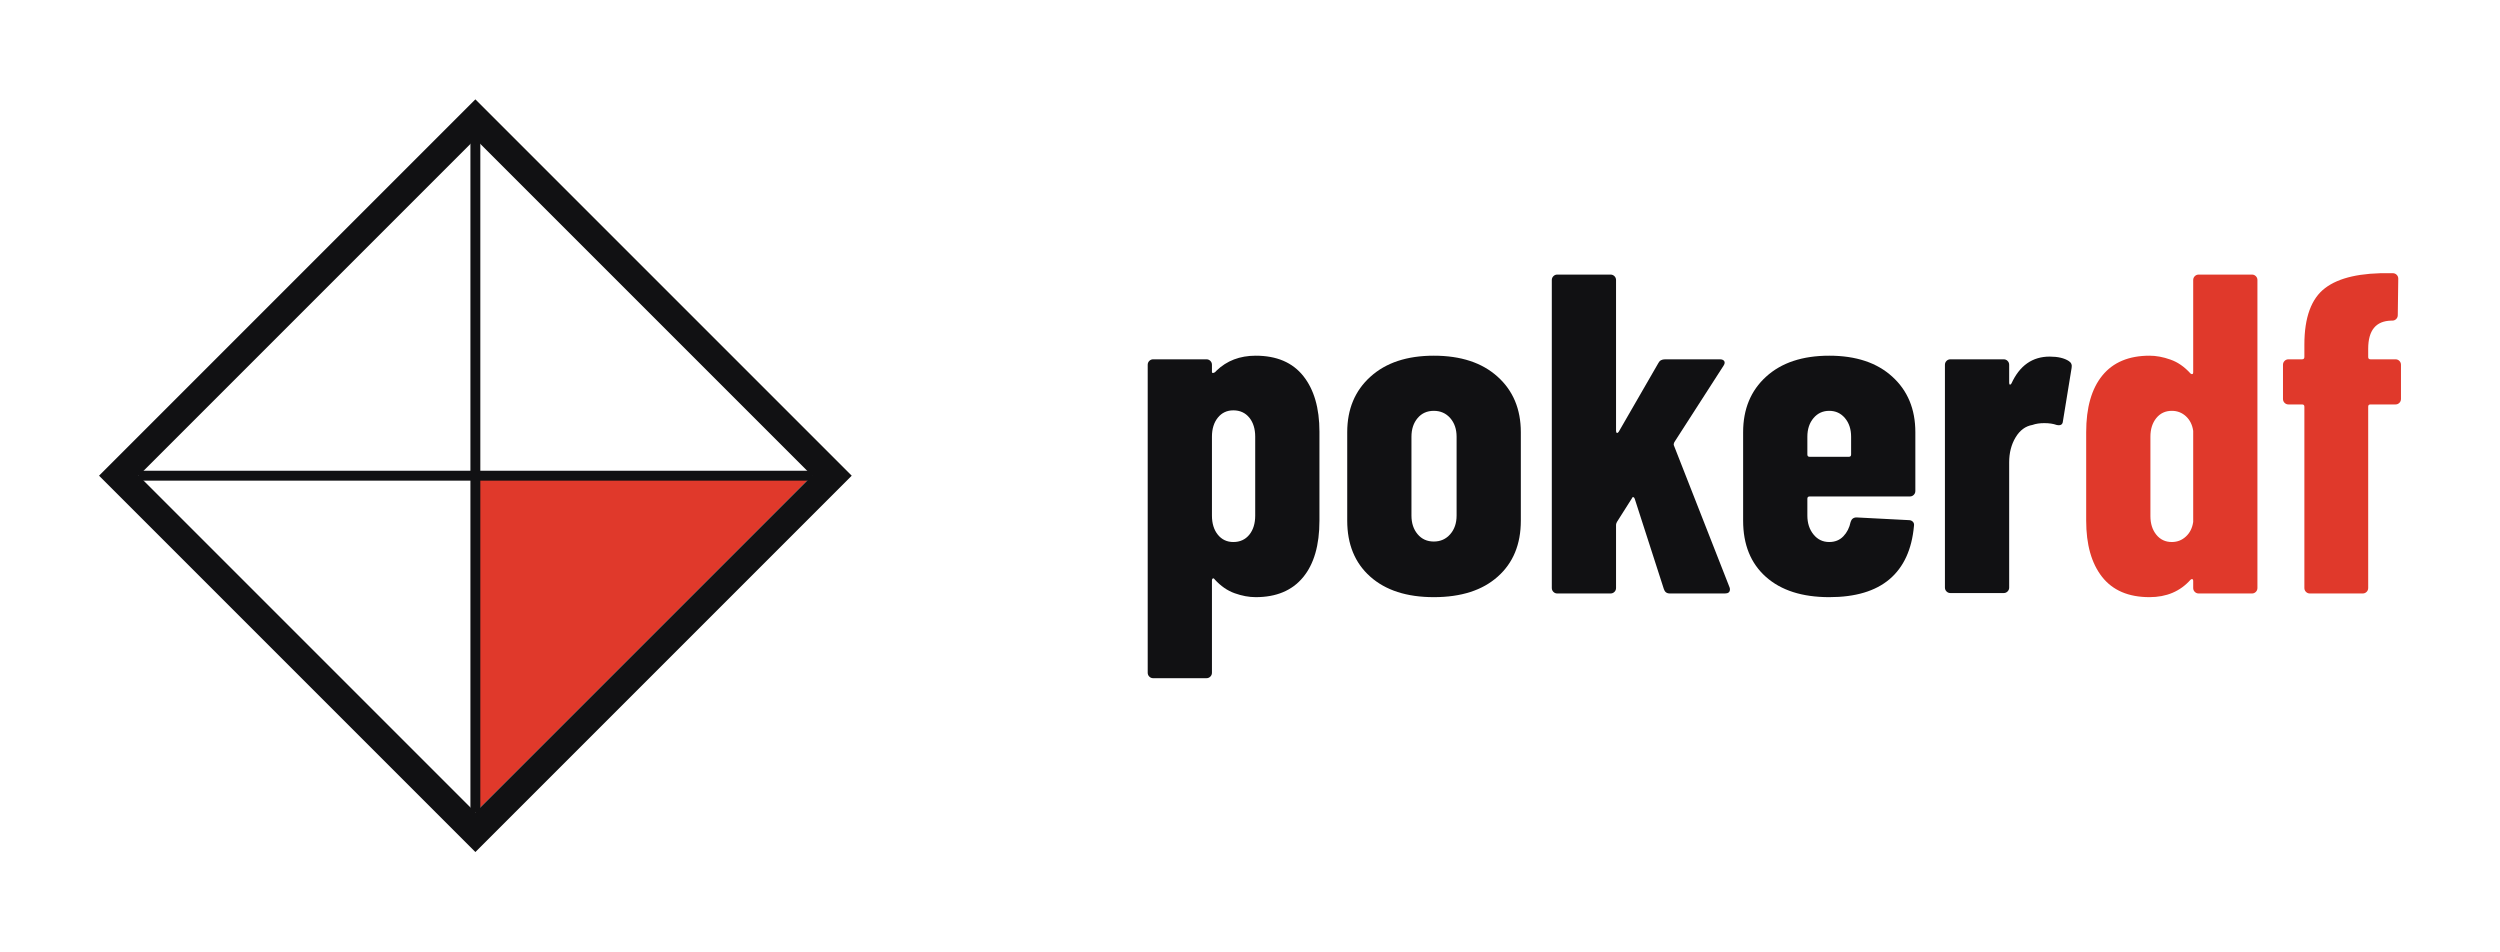
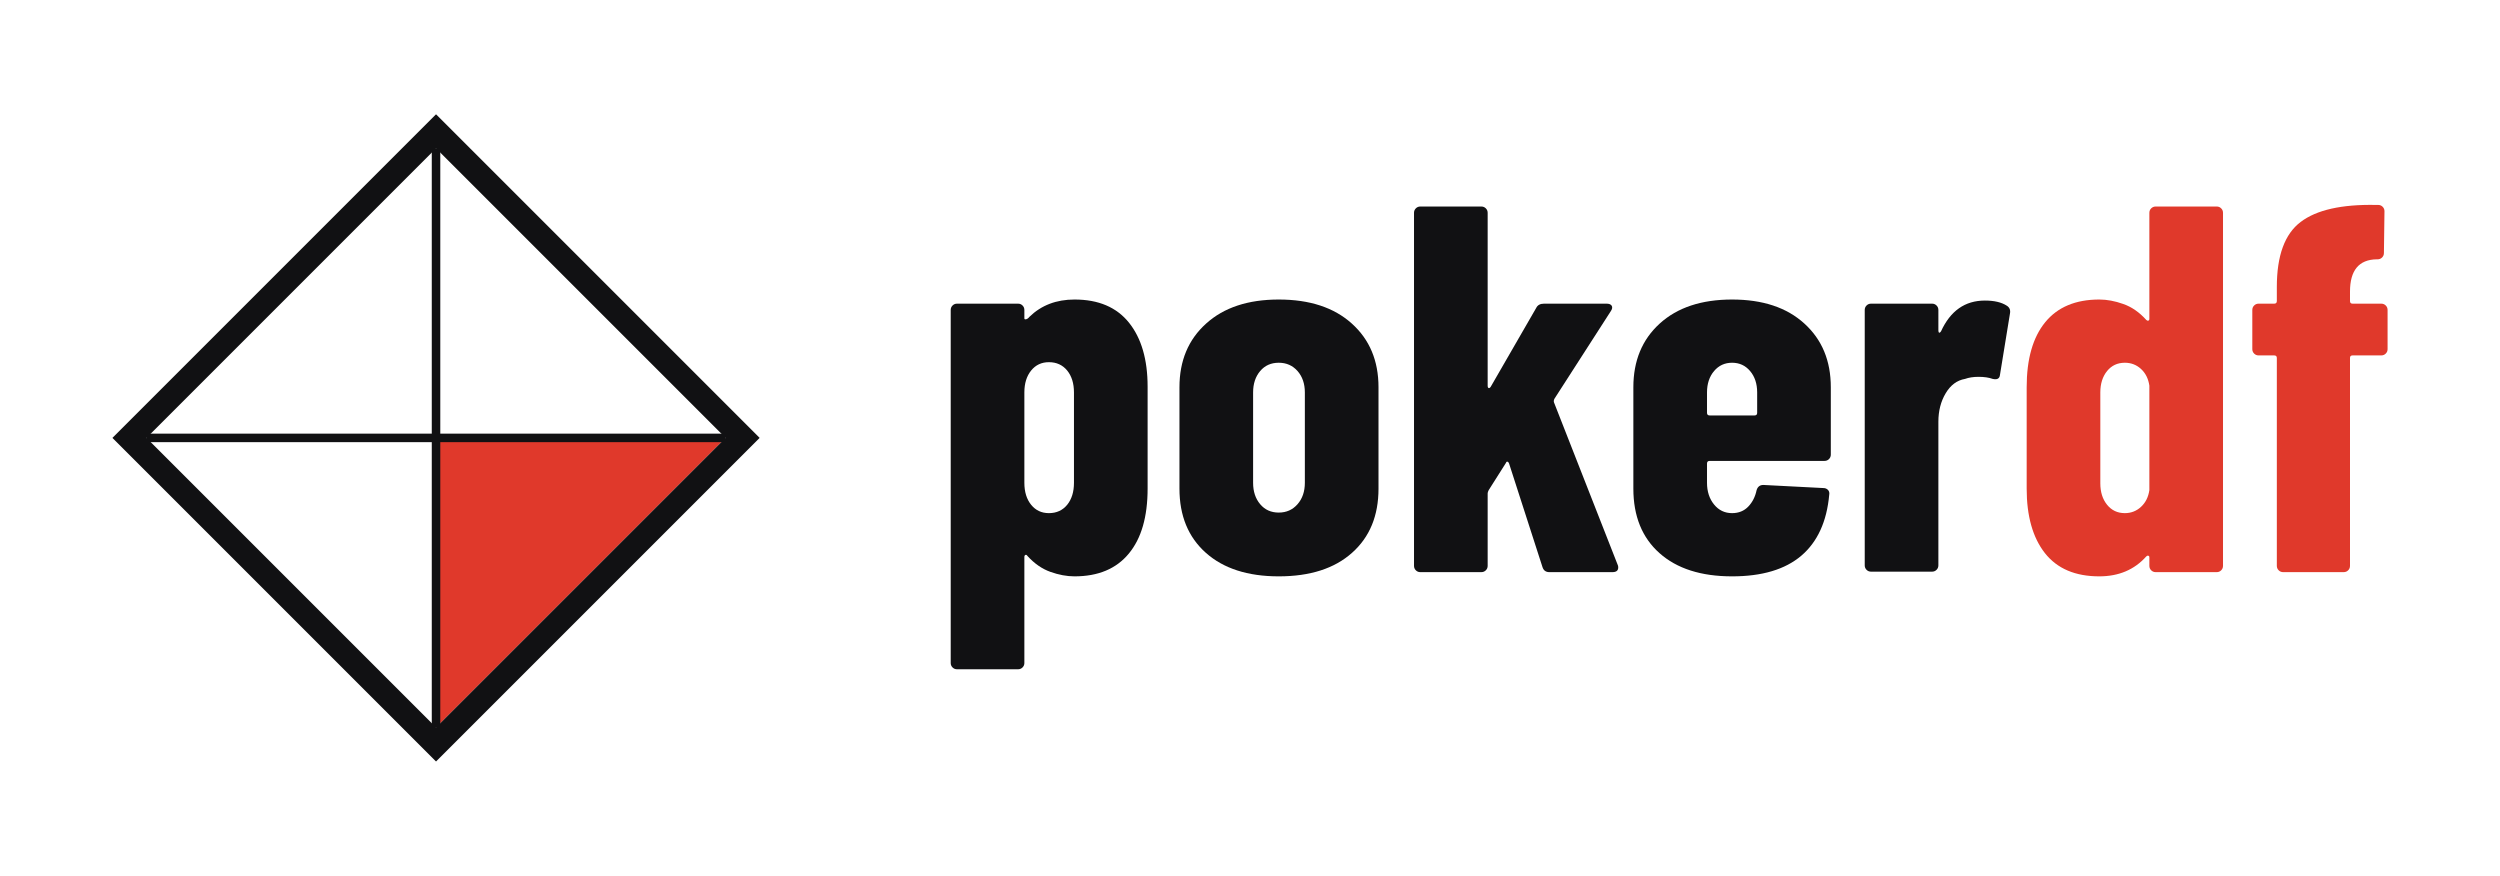
- <svg xmlns="http://www.w3.org/2000/svg" viewBox="0 0 360 137" role="img" aria-label="PokerDF">
-   <path d="M68.454 68.500 L116.942 68.500 L68.454 116.988 Z" fill="#E0392B" />
-   <path d="M68.454 14.307 L122.647 68.500 L68.454 122.693 L14.261 68.500 Z M68.454 20.012 L116.942 68.500 L68.454 116.988 L19.966 68.500 Z" fill="#111113" fill-rule="evenodd" />
-   <line x1="19.966" y1="68.500" x2="116.942" y2="68.500" stroke="#111113" stroke-width="1.426" />
-   <line x1="68.454" y1="20.012" x2="68.454" y2="116.988" stroke="#111113" stroke-width="1.426" />
-   <path d="M190.00 62.17V74.97Q190.00 80.28 187.64 83.13Q185.28 85.99 180.82 85.99Q179.37 85.99 177.80 85.43Q176.22 84.87 174.91 83.43Q174.78 83.23 174.65 83.30Q174.52 83.36 174.52 83.56V96.88Q174.52 97.20 174.29 97.43Q174.06 97.66 173.73 97.66H166.06Q165.73 97.66 165.50 97.43Q165.27 97.20 165.27 96.88V52.53Q165.27 52.20 165.50 51.97Q165.73 51.74 166.06 51.74H173.73Q174.06 51.74 174.29 51.97Q174.52 52.20 174.52 52.53V53.58Q174.52 53.71 174.65 53.71Q174.91 53.71 175.17 53.38Q177.40 51.22 180.82 51.22Q185.34 51.22 187.67 54.14Q190.00 57.06 190.00 62.17ZM177.60 59.09Q176.22 59.09 175.37 60.14Q174.52 61.19 174.52 62.89V74.24Q174.52 75.95 175.37 77.00Q176.22 78.05 177.60 78.05Q179.04 78.05 179.90 77.00Q180.75 75.95 180.75 74.24V62.89Q180.75 61.19 179.90 60.14Q179.04 59.09 177.60 59.09Z" fill="#111113" />
-   <path d="M194.00 74.97V62.24Q194.00 57.25 197.35 54.24Q200.69 51.22 206.47 51.22Q212.30 51.22 215.65 54.24Q219.00 57.25 219.00 62.24V74.97Q219.00 80.08 215.68 83.03Q212.37 85.99 206.47 85.99Q200.63 85.99 197.31 83.03Q194.00 80.08 194.00 74.97ZM209.75 74.24V62.89Q209.75 61.25 208.83 60.20Q207.91 59.16 206.47 59.16Q205.02 59.16 204.14 60.20Q203.25 61.25 203.25 62.89V74.24Q203.25 75.88 204.14 76.93Q205.02 77.98 206.47 77.98Q207.91 77.98 208.83 76.93Q209.75 75.88 209.75 74.24Z" fill="#111113" />
-   <path d="M223.46 84.67V40.33Q223.46 40.00 223.69 39.77Q223.92 39.54 224.24 39.54H231.92Q232.25 39.54 232.48 39.77Q232.71 40.00 232.71 40.33V62.04Q232.71 62.30 232.84 62.34Q232.97 62.37 233.10 62.17L238.81 52.27Q239.07 51.74 239.79 51.74H247.66Q248.12 51.74 248.29 52.00Q248.45 52.27 248.19 52.66L241.10 63.68Q240.97 63.94 241.04 64.14L249.04 84.54Q249.11 84.67 249.11 84.87Q249.11 85.46 248.39 85.46H240.45Q239.79 85.46 239.59 84.81L235.40 71.82Q235.33 71.62 235.20 71.59Q235.07 71.55 235.00 71.75L232.84 75.16Q232.71 75.42 232.71 75.56V84.67Q232.71 85.00 232.48 85.23Q232.25 85.46 231.92 85.46H224.24Q223.92 85.46 223.69 85.23Q223.46 85.00 223.46 84.67Z" fill="#111113" />
-   <path d="M275.02 71.49H260.59Q260.26 71.49 260.26 71.82V74.24Q260.26 75.88 261.15 76.97Q262.03 78.05 263.41 78.05Q264.65 78.05 265.44 77.23Q266.23 76.41 266.49 75.16Q266.69 74.51 267.34 74.51L274.89 74.90Q275.22 74.90 275.45 75.13Q275.68 75.36 275.61 75.75Q275.15 80.80 272.10 83.40Q269.05 85.99 263.41 85.99Q257.57 85.99 254.29 83.07Q251.01 80.15 251.01 74.97V62.24Q251.01 57.25 254.32 54.24Q257.64 51.22 263.41 51.22Q269.18 51.22 272.49 54.24Q275.81 57.25 275.81 62.24V70.70Q275.81 71.03 275.58 71.26Q275.35 71.49 275.02 71.49ZM260.26 62.89V65.45Q260.26 65.78 260.59 65.78H266.23Q266.56 65.78 266.56 65.45V62.89Q266.56 61.25 265.67 60.20Q264.79 59.16 263.41 59.16Q262.03 59.16 261.15 60.20Q260.26 61.25 260.26 62.89Z" fill="#111113" />
-   <path d="M297.92 52.00Q298.44 52.33 298.31 52.99L297.06 60.66Q297.00 61.39 296.14 61.19Q295.42 60.93 294.37 60.93Q293.39 60.93 292.67 61.19Q291.16 61.45 290.24 62.99Q289.32 64.53 289.32 66.57V84.61Q289.32 84.94 289.09 85.17Q288.86 85.40 288.53 85.40H280.86Q280.53 85.40 280.30 85.17Q280.07 84.94 280.07 84.61V52.53Q280.07 52.20 280.30 51.97Q280.53 51.74 280.86 51.74H288.53Q288.86 51.74 289.09 51.97Q289.32 52.20 289.32 52.53V55.09Q289.32 55.35 289.42 55.38Q289.52 55.42 289.65 55.22Q291.42 51.35 295.16 51.35Q296.93 51.35 297.92 52.00Z" fill="#111113" />
-   <path d="M316.61 39.54H324.29Q324.61 39.54 324.84 39.77Q325.07 40.00 325.07 40.33V84.67Q325.07 85.00 324.84 85.23Q324.61 85.46 324.29 85.46H316.61Q316.28 85.46 316.05 85.23Q315.82 85.00 315.82 84.67V83.62Q315.82 83.43 315.69 83.40Q315.56 83.36 315.43 83.49Q313.20 85.99 309.53 85.99Q305.00 85.99 302.70 83.07Q300.41 80.15 300.41 74.97V62.24Q300.41 56.92 302.74 54.07Q305.07 51.22 309.53 51.22Q310.97 51.22 312.54 51.78Q314.12 52.33 315.43 53.78Q315.56 53.91 315.69 53.87Q315.82 53.84 315.82 53.64V40.33Q315.82 40.00 316.05 39.77Q316.28 39.54 316.61 39.54ZM315.82 75.16V62.04Q315.63 60.73 314.77 59.94Q313.92 59.16 312.74 59.16Q311.36 59.16 310.51 60.20Q309.66 61.25 309.66 62.89V74.31Q309.66 75.95 310.51 77.00Q311.36 78.05 312.74 78.05Q313.92 78.05 314.77 77.26Q315.63 76.47 315.82 75.16Z" fill="#E0392B" />
-   <path d="M345.74 52.53V57.45Q345.74 57.78 345.51 58.01Q345.28 58.24 344.95 58.24H341.34Q341.02 58.24 341.02 58.56V84.67Q341.02 85.00 340.79 85.23Q340.56 85.46 340.23 85.46H332.62Q332.29 85.46 332.06 85.23Q331.83 85.00 331.83 84.67V58.56Q331.83 58.24 331.50 58.24H329.54Q329.21 58.24 328.98 58.01Q328.75 57.78 328.75 57.45V52.53Q328.75 52.20 328.98 51.97Q329.21 51.74 329.54 51.74H331.50Q331.83 51.74 331.83 51.41V49.64Q331.83 43.74 334.82 41.48Q337.80 39.21 344.30 39.34H344.56Q344.89 39.34 345.12 39.57Q345.35 39.80 345.35 40.13L345.28 45.38Q345.28 45.71 345.05 45.94Q344.82 46.17 344.49 46.17H344.36Q341.02 46.23 341.02 50.23V51.41Q341.02 51.74 341.34 51.74H344.95Q345.28 51.74 345.51 51.97Q345.74 52.20 345.74 52.53Z" fill="#E0392B" />
+ <svg xmlns="http://www.w3.org/2000/svg" viewBox="0 0 314 110" role="img" aria-label="pokerdf">
+   <g transform="translate(3.425 3.625) scale(0.75)">
+     <path d="M68.454 68.500 L116.942 68.500 L68.454 116.988 Z" fill="#E0392B" />
+     <path d="M68.454 14.307 L122.647 68.500 L68.454 122.693 L14.261 68.500 Z M68.454 20.012 L116.942 68.500 L68.454 116.988 L19.966 68.500 Z" fill="#111113" fill-rule="evenodd" />
+     <line x1="19.966" y1="68.500" x2="116.942" y2="68.500" stroke="#111113" stroke-width="1.426" />
+     <line x1="68.454" y1="20.012" x2="68.454" y2="116.988" stroke="#111113" stroke-width="1.426" />
+   </g>
+   <g transform="translate(-45.860 -13.600)">
+     <path d="M190.00 62.17V74.97Q190.00 80.28 187.64 83.13Q185.28 85.99 180.82 85.99Q179.37 85.99 177.80 85.43Q176.22 84.87 174.91 83.43Q174.78 83.23 174.65 83.30Q174.52 83.36 174.52 83.56V96.88Q174.52 97.20 174.29 97.43Q174.06 97.66 173.73 97.66H166.06Q165.73 97.66 165.50 97.43Q165.27 97.20 165.27 96.88V52.53Q165.27 52.20 165.50 51.97Q165.73 51.74 166.06 51.74H173.73Q174.06 51.74 174.29 51.97Q174.52 52.20 174.52 52.53V53.58Q174.52 53.71 174.65 53.71Q174.91 53.71 175.17 53.38Q177.40 51.22 180.82 51.22Q185.34 51.22 187.67 54.14Q190.00 57.06 190.00 62.17ZM177.60 59.09Q176.22 59.09 175.37 60.14Q174.52 61.19 174.52 62.89V74.24Q174.52 75.95 175.37 77.00Q176.22 78.05 177.60 78.05Q179.04 78.05 179.90 77.00Q180.75 75.95 180.75 74.24V62.89Q180.75 61.19 179.90 60.14Q179.04 59.09 177.60 59.09Z" fill="#111113" />
+     <path d="M194.00 74.97V62.24Q194.00 57.25 197.35 54.24Q200.69 51.22 206.47 51.22Q212.30 51.22 215.65 54.24Q219.00 57.25 219.00 62.24V74.97Q219.00 80.08 215.68 83.03Q212.37 85.99 206.47 85.99Q200.63 85.99 197.31 83.03Q194.00 80.08 194.00 74.97ZM209.75 74.24V62.89Q209.75 61.25 208.83 60.20Q207.91 59.16 206.47 59.16Q205.02 59.16 204.14 60.20Q203.25 61.25 203.25 62.89V74.24Q203.25 75.88 204.14 76.93Q205.02 77.98 206.47 77.98Q207.91 77.98 208.83 76.93Q209.75 75.88 209.75 74.24Z" fill="#111113" />
+     <path d="M223.46 84.67V40.33Q223.46 40.00 223.69 39.77Q223.92 39.54 224.24 39.54H231.92Q232.25 39.54 232.48 39.77Q232.71 40.00 232.71 40.33V62.04Q232.71 62.30 232.84 62.34Q232.97 62.37 233.10 62.17L238.81 52.27Q239.07 51.74 239.79 51.74H247.66Q248.12 51.74 248.29 52.00Q248.45 52.27 248.19 52.66L241.10 63.68Q240.97 63.94 241.04 64.14L249.04 84.54Q249.11 84.67 249.11 84.87Q249.11 85.46 248.39 85.46H240.45Q239.79 85.46 239.59 84.81L235.40 71.82Q235.33 71.62 235.20 71.59Q235.07 71.55 235.00 71.75L232.84 75.16Q232.71 75.42 232.71 75.56V84.67Q232.71 85.00 232.48 85.23Q232.25 85.46 231.92 85.46H224.24Q223.92 85.46 223.69 85.23Q223.46 85.00 223.46 84.67Z" fill="#111113" />
+     <path d="M275.02 71.49H260.59Q260.26 71.49 260.26 71.82V74.24Q260.26 75.88 261.15 76.97Q262.03 78.05 263.41 78.05Q264.65 78.05 265.44 77.23Q266.23 76.41 266.49 75.16Q266.69 74.51 267.34 74.51L274.89 74.90Q275.22 74.90 275.45 75.13Q275.68 75.36 275.61 75.75Q275.15 80.80 272.10 83.40Q269.05 85.99 263.41 85.99Q257.57 85.99 254.29 83.07Q251.01 80.15 251.01 74.97V62.24Q251.01 57.25 254.32 54.24Q257.64 51.22 263.41 51.22Q269.18 51.22 272.49 54.24Q275.81 57.25 275.81 62.24V70.70Q275.81 71.03 275.58 71.26Q275.35 71.49 275.02 71.49ZM260.26 62.89V65.45Q260.26 65.78 260.59 65.78H266.23Q266.56 65.78 266.56 65.45V62.89Q266.56 61.25 265.67 60.20Q264.79 59.16 263.41 59.16Q262.03 59.16 261.15 60.20Q260.26 61.25 260.26 62.89Z" fill="#111113" />
+     <path d="M297.92 52.00Q298.44 52.33 298.31 52.99L297.06 60.66Q297.00 61.39 296.14 61.19Q295.42 60.93 294.37 60.93Q293.39 60.93 292.67 61.19Q291.16 61.45 290.24 62.99Q289.32 64.53 289.32 66.57V84.61Q289.32 84.94 289.09 85.17Q288.86 85.40 288.53 85.40H280.86Q280.53 85.40 280.30 85.17Q280.07 84.94 280.07 84.61V52.53Q280.07 52.20 280.30 51.97Q280.53 51.74 280.86 51.74H288.53Q288.86 51.74 289.09 51.97Q289.32 52.20 289.32 52.53V55.09Q289.32 55.35 289.42 55.38Q289.52 55.42 289.65 55.22Q291.42 51.35 295.16 51.35Q296.93 51.35 297.92 52.00Z" fill="#111113" />
+     <path d="M316.61 39.54H324.29Q324.61 39.54 324.84 39.77Q325.07 40.00 325.07 40.33V84.67Q325.07 85.00 324.84 85.23Q324.61 85.46 324.29 85.46H316.61Q316.28 85.46 316.05 85.23Q315.82 85.00 315.82 84.67V83.62Q315.82 83.43 315.69 83.40Q315.56 83.36 315.43 83.49Q313.20 85.99 309.53 85.99Q305.00 85.99 302.70 83.07Q300.41 80.15 300.41 74.97V62.24Q300.41 56.92 302.74 54.07Q305.07 51.22 309.53 51.22Q310.97 51.22 312.54 51.78Q314.12 52.33 315.43 53.78Q315.56 53.91 315.69 53.87Q315.82 53.84 315.82 53.64V40.33Q315.82 40.00 316.05 39.77Q316.28 39.54 316.61 39.54ZM315.82 75.16V62.04Q315.63 60.73 314.77 59.94Q313.92 59.16 312.74 59.16Q311.36 59.16 310.51 60.20Q309.66 61.25 309.66 62.89V74.31Q309.66 75.95 310.51 77.00Q311.36 78.05 312.74 78.05Q313.92 78.05 314.77 77.26Q315.63 76.47 315.82 75.16Z" fill="#E0392B" />
+     <path d="M345.74 52.53V57.45Q345.74 57.78 345.51 58.01Q345.28 58.24 344.95 58.24H341.34Q341.02 58.24 341.02 58.56V84.67Q341.02 85.00 340.79 85.23Q340.56 85.46 340.23 85.46H332.62Q332.29 85.46 332.06 85.23Q331.83 85.00 331.83 84.67V58.56Q331.83 58.24 331.50 58.24H329.54Q329.21 58.24 328.98 58.01Q328.75 57.78 328.75 57.45V52.53Q328.75 52.20 328.98 51.97Q329.21 51.74 329.54 51.74H331.50Q331.83 51.74 331.83 51.41V49.64Q331.83 43.74 334.82 41.48Q337.80 39.21 344.30 39.34H344.56Q344.89 39.34 345.12 39.57Q345.35 39.80 345.35 40.13L345.28 45.38Q345.28 45.71 345.05 45.94Q344.82 46.17 344.49 46.17H344.36Q341.02 46.23 341.02 50.23V51.41Q341.02 51.74 341.34 51.74H344.95Q345.28 51.74 345.51 51.97Q345.74 52.20 345.74 52.53Z" fill="#E0392B" />
+   </g>
</svg>
